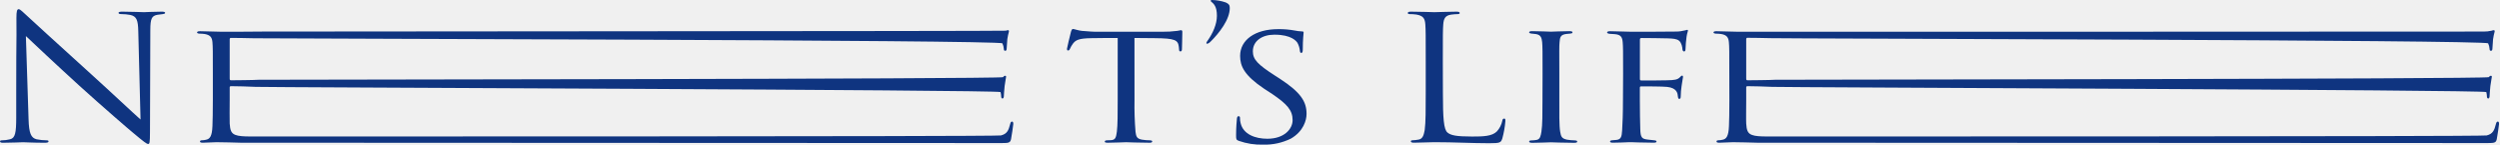
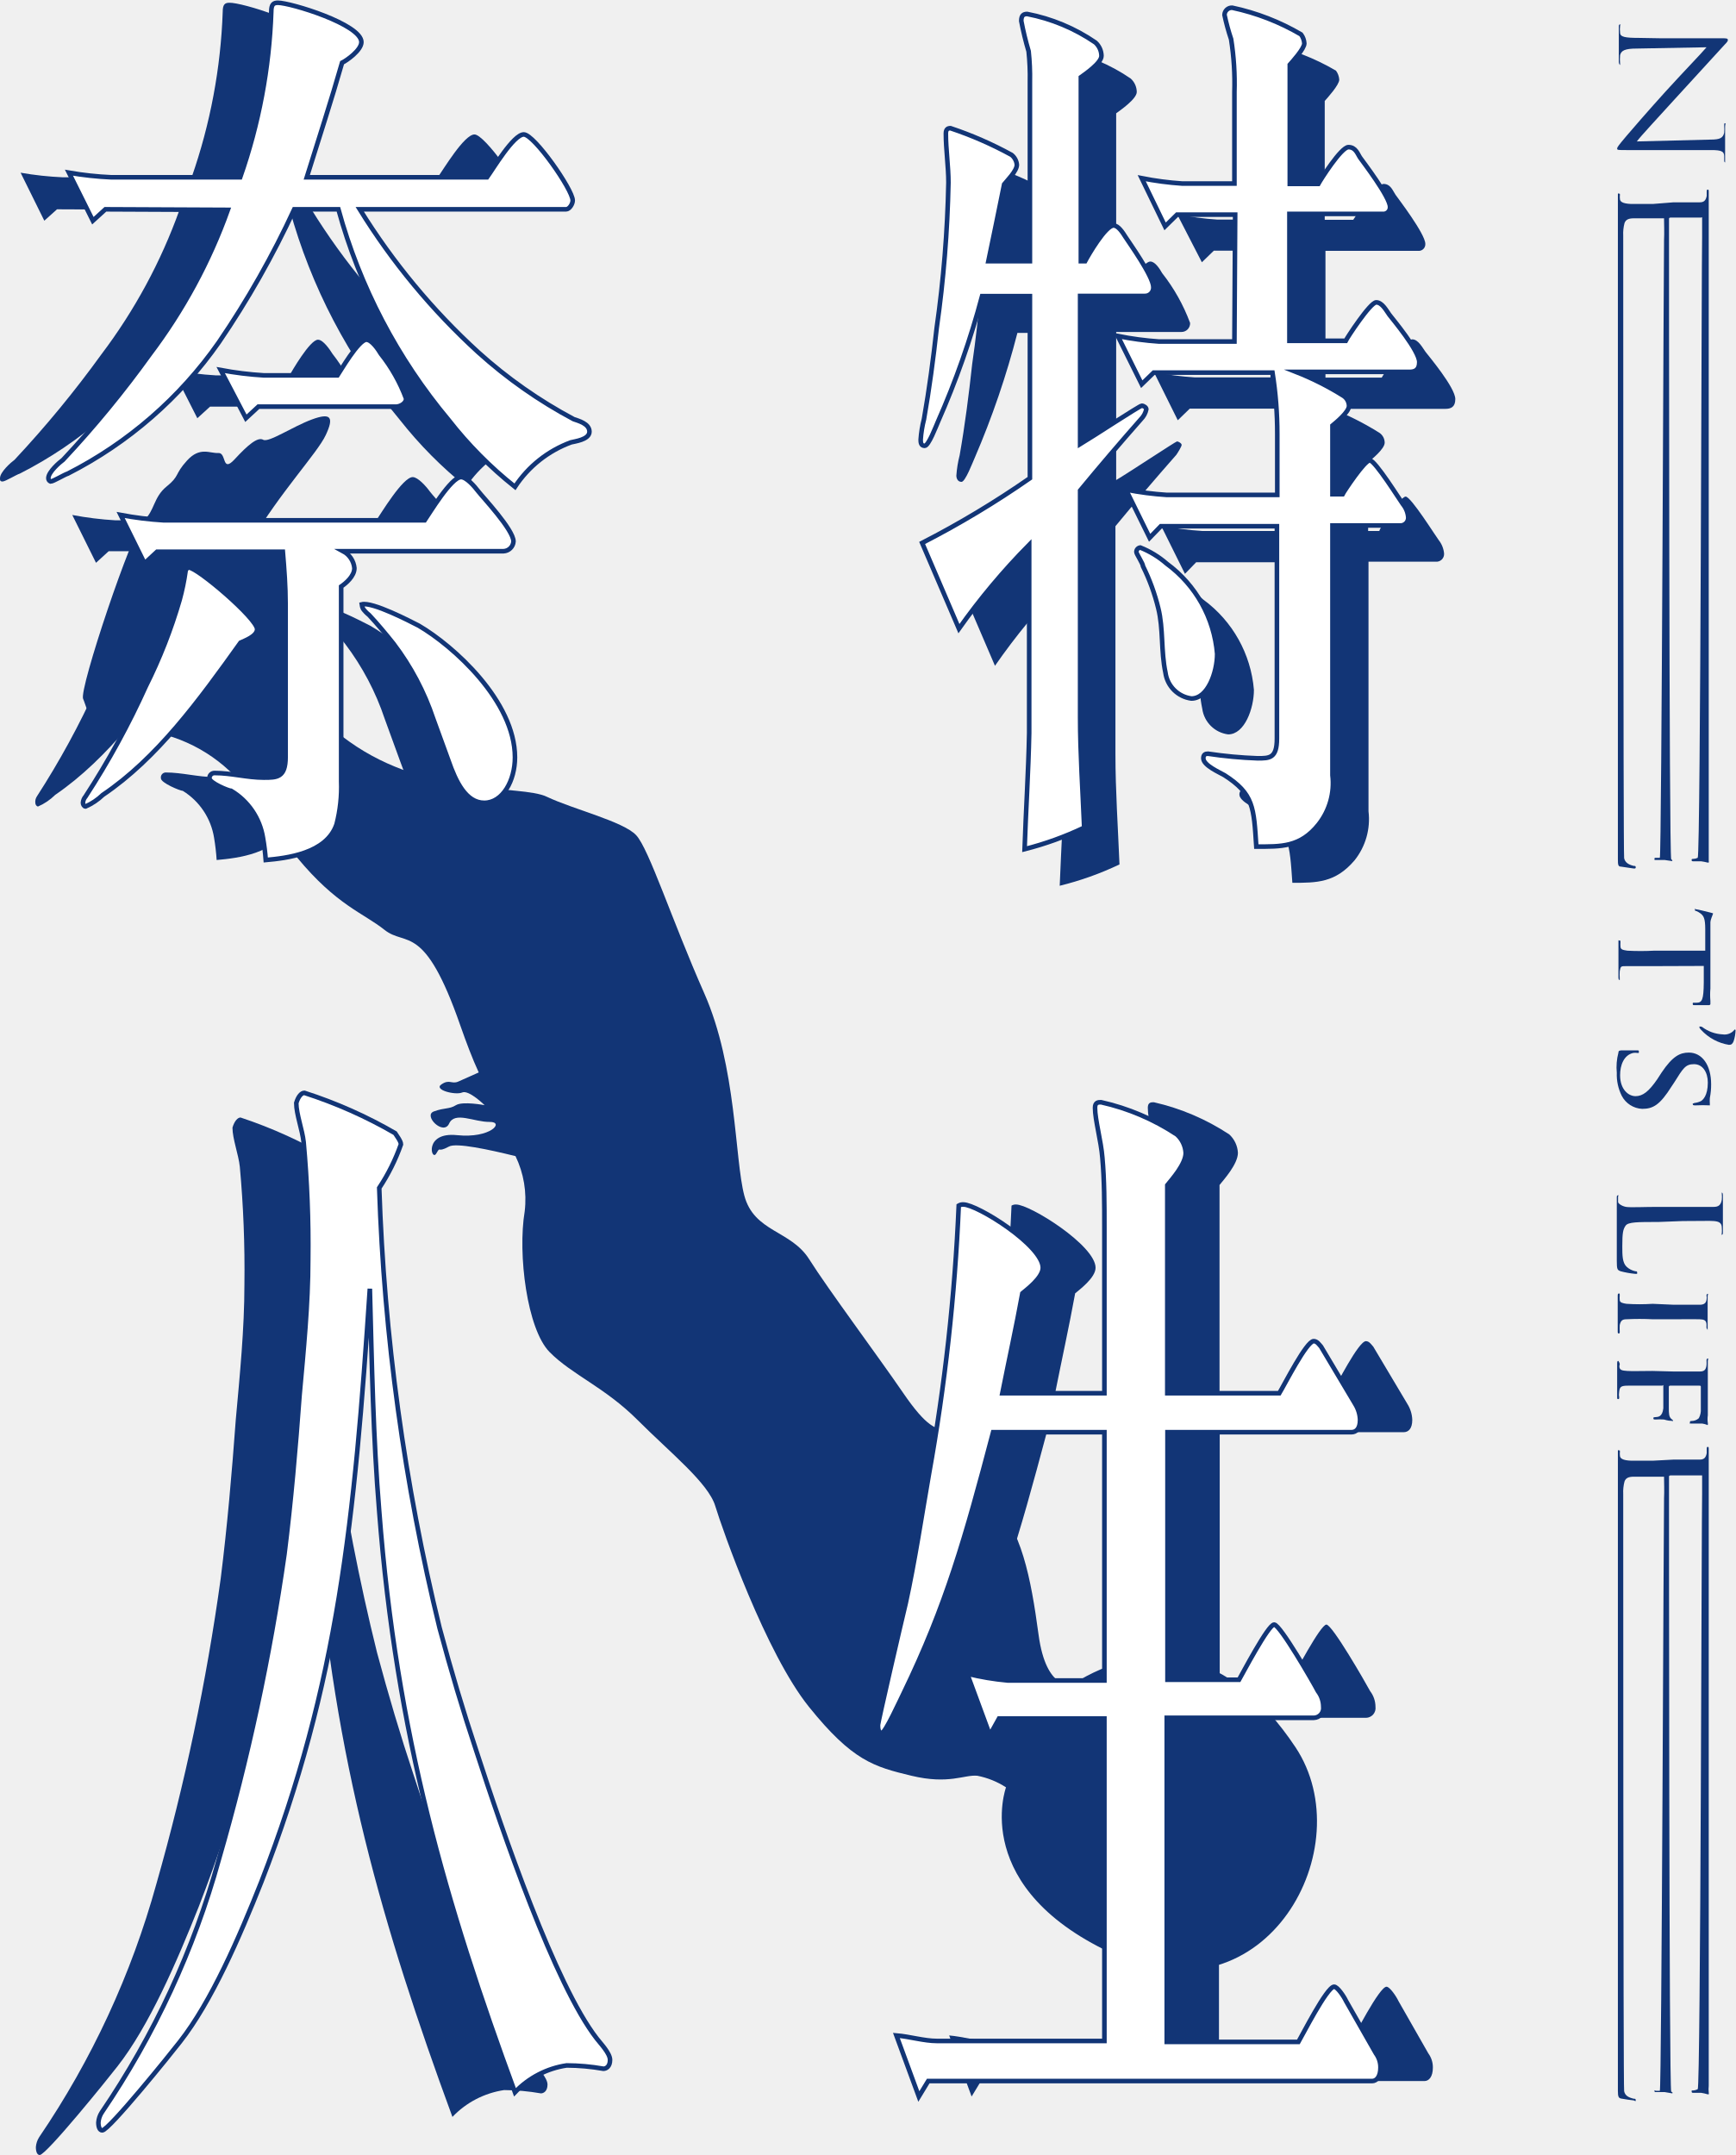
- <svg xmlns="http://www.w3.org/2000/svg" viewBox="0 0 1241.32 71.82">
+ <svg xmlns="http://www.w3.org/2000/svg" viewBox="0 0 94.37 117.17">
  <defs>
-     <style>.cls-1{fill:#0f3480;}</style>
+     <style>.cls-1{fill:#123576;}.cls-2{fill:#fff;stroke:#123576;stroke-miterlimit:10;stroke-width:0.25px;}</style>
  </defs>
  <g id="圖層_2" data-name="圖層 2">
    <g id="圖層_1-2" data-name="圖層 1">
-       <path class="cls-1" d="M8.06,45.47c0-31.09.21-19.89.1-36.6,0-3.36.31-4.31,1.13-4.31s2.55,1.9,3.57,2.76C14.39,8.78,29.6,22.65,45.31,36.86,55.42,46,66.54,56.49,69.81,59.33L68.69,15.59c-.11-5.6-.82-7.49-4-8.18A24.55,24.55,0,0,0,60.32,7c-1.13,0-1.43-.26-1.43-.61,0-.51.81-.6,2-.6,4.59,0,9.49.26,10.61.26s4.49-.26,8.68-.26c1.12,0,1.84.09,1.84.6,0,.35-.41.52-1.13.61s-1.43.17-2.65.34c-2.86.52-3.57,1.81-3.57,7.75L74.5,65.36c0,5.68-.2,6.11-.92,6.11s-2-.94-7.45-5.51C65,65.1,50.31,52.44,39.5,42.63,27.66,31.86,16.12,21,12.86,17.91l1.33,41.25c.2,7.06,1.22,9.3,4,10a26.36,26.36,0,0,0,5.1.52c.51,0,.82.17.82.51,0,.52-.62.69-1.84.69-5.82,0-9.9-.26-10.82-.26s-5.2.26-9.8.26c-1,0-1.63-.08-1.63-.69,0-.34.31-.51.82-.51A17.25,17.25,0,0,0,5,69.15c2.55-.6,3.06-3.1,3.06-10.94Z" />
-       <path class="cls-1" d="M105.73,36.68c0-11.28,0-13.34-.2-15.67s-.92-3.61-3.88-4.13a19.22,19.22,0,0,0-2.45-.17c-.71,0-1.32-.26-1.32-.52,0-.52.51-.69,1.53-.69,2,0,4.79.17,10.51.26.51,0,18.67,0,20.72-.09s368.19-.17,369-.43a3.71,3.71,0,0,1,1.13-.26c.2,0,.41.18.41.61a32.67,32.67,0,0,0-.82,3.87c-.1,1.47-.21,2.84-.31,4.48,0,.78-.2,1.29-.71,1.29s-.72-.34-.72-.95a7,7,0,0,0-.71-2.75C497.3,19.81,131.35,19.2,126.25,19c-1.33-.09-11.43-.18-11.64-.18s-.51.18-.51.69V39c0,.52.1.86.62.86,1.22,0,11.63-.09,13.77-.26,2.35-.08,368.91-.34,369.73-1.29.4-.52.71-.69,1.12-.69.2,0,.41.09.41.52s-.41,2.07-.72,4.56-.3,4.14-.41,5.26c-.1.68-.3.94-.71.94s-.61-.51-.61-1.12a8.45,8.45,0,0,0-.31-2.06c-.41-1.12-366-2.33-369.93-2.59-2.34-.17-10.61-.34-12.24-.34-.62,0-.72.26-.72.6v6.29c0,2.67-.1,10.25,0,11.71.21,3.19.72,4.82,2.86,5.6,1.53.6,4,.77,7.45.77,1.94,0,370.23.09,372.78-.51,3.07-.78,3.78-2.5,4.6-5.69.2-.86.51-1.2.92-1.2.61,0,.61.77.61,1.29s-.82,6-1.12,7.49c-.41,1.72-1.13,1.89-4.49,1.89l-378.2-.17c-3.57-.08-8.27-.26-12-.26-2.35,0-4.29.26-6.74.26-.92,0-1.43-.17-1.43-.6s.41-.6.92-.6a9,9,0,0,0,2-.26c1.84-.35,3.07-1.47,3.27-6.81.1-2.92.2-6.45.2-13Z" />
-       <path class="cls-1" d="M563.54,49.6a158.63,158.63,0,0,0,.51,15.93c.31,2.07.51,3.28,3.06,3.79a23.82,23.82,0,0,0,4,.35c.82,0,1.23.25,1.23.51,0,.43-.31.69-1.33.69-5.2,0-11.22-.26-11.63-.26s-6.43.26-9.09.26c-1.12,0-1.53-.17-1.53-.6,0-.26.31-.6,1.13-.6a18.73,18.73,0,0,0,2.24-.09c1.94-.26,2.25-1.29,2.65-4.22.41-3.1.41-9.3.41-15.76V18.86c-3.37,0-8.78,0-12.86.09-6.53.08-8,.94-9.39,2.75a13,13,0,0,0-1.53,2.67c-.3.6-.51.69-.92.69s-.51-.34-.51-.78,1.43-6.2,2-8.52c.31-1,.62-1.38.92-1.38.72,0,2.66.78,4.49.95,3.58.34,6.43.43,6.54.43h33.47a51.65,51.65,0,0,0,7.35-.43,14.58,14.58,0,0,1,1.94-.35c.41,0,.61.43.61.78,0,2.41-.2,8.09-.2,8.78s-.41,1-.72,1c-.51,0-.71-.35-.71-1a8.33,8.33,0,0,0-.1-1.2c-.41-3.45-1.74-4.31-12.05-4.39-3.88,0-7-.09-10-.09Z" />
-       <path class="cls-1" d="M601.41,20.58c-.82.86-1.43,1.12-1.84,1.12-.82,0,.1-1.29.31-1.55,2.55-3.62,4.59-8.09,4.59-12.31,0-4.65-1.53-5.94-2.86-7.06-.51-.35-.2-.78.41-.78a22.25,22.25,0,0,1,6.84,1.21c1.53.69,2,1.29,2,2.75C610.9,9.73,605.49,16.53,601.41,20.58Z" />
-       <path class="cls-1" d="M615.29,69.92C614,69.41,614,69.06,614,67c0-4,.31-6.89.41-8.1.1-.77.3-1.2.81-1.2s.72.25.72.86a9,9,0,0,0,.31,2.58c1.32,5.6,7.34,7.75,13.26,7.75,8.47,0,12.56-4.91,12.56-9.21,0-4.91-2.66-7.93-10.11-13L627.84,44C618,37.37,616,32.81,616,27.73c0-7.92,7.45-13.26,18.88-13.26a42.18,42.18,0,0,1,8.27.69,20.22,20.22,0,0,0,3.47.43c.71,0,.92.17.92.51s-.41,3.36-.41,8.36c0,1.29-.2,1.81-.72,1.81s-.61-.35-.71-.95a10.15,10.15,0,0,0-1.22-4.05c-.51-.77-2.86-4.05-11.43-4.05-6.13,0-10.72,3.1-10.72,8.27,0,4.05,2.45,6.54,10.92,12L635.6,39C646.21,45.9,649,50.46,649,56.58c0,3.1-1.53,8.61-7.76,12.23a29.29,29.29,0,0,1-13.78,3A33.52,33.52,0,0,1,615.29,69.92Z" />
-       <path class="cls-1" d="M716.73,46.07c0,12.66.41,18.17,2.25,19.72,1.63,1.38,4.29,2,12.25,2,5.41,0,9.9-.08,12.35-2.58A11.24,11.24,0,0,0,746.23,60c.1-.69.31-1.12.92-1.12s.61.35.61,1.29a46.75,46.75,0,0,1-1.53,8.62c-.71,2-1,2.32-6.43,2.32-8.78,0-17.45-.52-27.35-.52-3.17,0-6.23.26-10,.26-1.13,0-1.64-.17-1.64-.69,0-.26.21-.51.82-.51a18.75,18.75,0,0,0,3.06-.35c2-.34,2.55-2.24,3-4.73.51-3.62.51-10.42.51-18.69V30.74c0-13.43,0-15.84-.2-18.6-.21-2.93-1-4.3-4.39-4.91A22.85,22.85,0,0,0,700.1,7c-.41,0-.82-.18-.82-.52,0-.52.51-.69,1.64-.69,4.59,0,11,.26,11.53.26s8-.26,11-.26c1.12,0,1.63.17,1.63.69,0,.34-.4.52-.81.52a28.37,28.37,0,0,0-3.37.25c-3,.43-3.78,1.9-4,4.91-.21,2.76-.21,5.17-.21,18.6Z" />
-       <path class="cls-1" d="M766.23,36.68c0-11.36,0-13.43-.2-15.75s-.82-3.62-3-4c-1-.17-1.73-.17-2.35-.25s-1.12-.26-1.12-.61.41-.6,1.53-.6c3.17,0,9,.26,9.29.26s6.33-.26,9.18-.26c1,0,1.54.17,1.54.6s-.31.52-1.13.61c-.61.08-1.12.08-1.83.17-3,.34-3.27,1.63-3.47,4.13-.21,2.33-.11,4.31-.11,15.67V49.6c0,6.63-.1,12.66.41,15.76.41,2.5.82,3.45,3.47,4a27.79,27.79,0,0,0,3.88.35c.92.08,1.12.25,1.12.6s-.41.6-1.43.6c-5.2,0-11.12-.26-11.63-.26-.31,0-6.33.26-9.19.26-.91,0-1.63-.17-1.63-.6s.41-.6,1.33-.6a14.72,14.72,0,0,0,2.45-.26c1.73-.35,2-2.07,2.34-4.14.51-3.1.51-9.21.51-15.67Z" />
-       <path class="cls-1" d="M806.24,36.68c0-11.28,0-13.34-.2-15.67s-.72-3.79-3.88-4.05c-.92-.08-1.63-.08-2.55-.17s-1.33-.34-1.33-.69.51-.6,1.53-.6c3.68,0,7,.26,10.41.26,1.53,0,20.11,0,22.25-.09a17.93,17.93,0,0,0,4.59-.6,4,4,0,0,1,1-.26c.31,0,.52.26.31.78a16.05,16.05,0,0,0-.61,2.67,58.42,58.42,0,0,0-.51,6c0,.95-.31,1.3-.72,1.3s-.71-.43-.81-1c0-.94-.41-3.27-1.64-4.3s-3.16-1.12-5.71-1.21c-4.39-.08-8.37-.17-12.86-.17-.71,0-.92.17-.92.86V39.18c0,.43.1.78.72.78,4.18,0,9.08,0,12.45-.09,4.18-.09,5.51-.26,6.83-1.64.41-.43.62-.68,1-.68s.4.34.4.77-.4,1.9-.71,4.48a37.38,37.38,0,0,0-.41,5c0,.86-.2,1.3-.71,1.3s-.62-.52-.72-1.3c-.1-1.2-.3-4.13-5.31-4.65-2-.26-11.22-.26-12.85-.26-.62,0-.72.18-.72.78v6c0,5.77.1,10.93.21,14.38.1,4.3.81,4.91,3.67,5.25,1.33.17,2.24.26,3.16.35s1.23.25,1.23.6-.31.6-1.33.6c-5.31,0-10.92-.26-11.33-.26h-.71c-1.94.09-6.13.26-8.27.26-.92,0-1.43-.17-1.43-.6,0-.26.21-.52,1-.6,1-.09,1.53-.09,2.15-.18,2.34-.25,2.65-1.63,2.85-4.73s.41-8.27.41-15.16Z" />
-       <path class="cls-1" d="M859,36.68c0-11.28,0-13.34-.21-15.67s-.91-3.61-3.87-4.13a19.49,19.49,0,0,0-2.45-.17c-.72,0-1.33-.26-1.33-.52,0-.52.51-.69,1.53-.69,2,0,4.8.17,10.51.26.51,0,368.43,0,370.47-.09a16.36,16.36,0,0,0,4-.43,3.71,3.71,0,0,1,1.13-.26c.2,0,.4.18.4.61a33.57,33.57,0,0,0-.81,3.87c-.1,1.47-.21,2.84-.31,4.48,0,.78-.2,1.29-.71,1.29s-.72-.34-.72-.95a7.22,7.22,0,0,0-.71-2.75c-.61-1.72-351.29-2.33-356.39-2.58-1.33-.09-11.43-.18-11.63-.18s-.51.18-.51.69V39c0,.52.1.86.61.86,1.22,0,11.63-.09,13.78-.26,2.34-.08,353.63-.34,354.44-1.29.41-.52.72-.69,1.13-.69.2,0,.41.09.41.52s-.41,2.07-.72,4.56-.31,4.14-.41,5.26c-.1.68-.3.94-.71.94s-.61-.51-.61-1.12a8.45,8.45,0,0,0-.31-2.06c-.41-1.12-350.77-2.33-354.65-2.59-2.35-.17-10.62-.34-12.25-.34-.61,0-.71.26-.71.6v6.29c0,2.67-.11,10.25,0,11.71.2,3.19.71,4.82,2.85,5.6,1.54.6,4,.77,7.45.77,1.94,0,355,.09,357.51-.51,3.07-.78,3.78-2.5,4.6-5.69.2-.86.51-1.2.91-1.2.62,0,.62.77.62,1.29s-.82,6-1.13,7.49c-.4,1.72-1.12,1.89-4.49,1.89l-362.91-.17c-3.58-.08-8.27-.26-12-.26-2.34,0-4.28.26-6.73.26-.92,0-1.43-.17-1.43-.6s.41-.6.92-.6a9.12,9.12,0,0,0,2-.26c1.84-.35,3.06-1.47,3.26-6.81.11-2.92.21-6.45.21-13Z" />
+       <path class="cls-1" d="M90.24,2.08c2.82,0,1.81,0,3.32,0,.31,0,.39,0,.39.1s-.17.23-.25.33L91,5.46c-.83.92-1.78,1.93-2,2.23l4-.1c.51,0,.68-.08.75-.37a2.31,2.31,0,0,0,0-.39c0-.11,0-.13.05-.13s0,.07,0,.18c0,.42,0,.86,0,1s0,.4,0,.78c0,.11,0,.17,0,.17s-.05,0-.05-.1,0-.13,0-.24c0-.26-.16-.33-.7-.33l-4.57,0c-.51,0-.55,0-.55-.08s.08-.18.5-.68c.08-.1,1.23-1.43,2.12-2.41s2-2.13,2.24-2.42L89,2.64c-.65,0-.85.11-.91.36a2.33,2.33,0,0,0,0,.46s0,.08,0,.08-.07-.06-.07-.17c0-.53,0-.9,0-1s0-.48,0-.89c0-.1,0-.15.07-.15s0,0,0,.07a1.52,1.52,0,0,0,0,.38c0,.23.28.28,1,.28Z" />
+       <path class="cls-1" d="M91,11c1,0,1.21,0,1.42,0s.33-.08.38-.35c0-.06,0-.15,0-.22s0-.12.05-.12.06,0,.06.14,0,.43,0,.95c0,.05,0,1.7,0,1.88s0,33.44,0,33.52a.22.22,0,0,1,0,.1s0,0-.06,0a3.2,3.2,0,0,0-.35-.07l-.41,0c-.07,0-.11,0-.11-.06s0-.07.08-.07a.6.6,0,0,0,.25-.06c.16-.06.21-33.29.24-33.76,0-.12,0-1,0-1.05s0,0-.06,0H90.83s-.08,0-.08.06,0,1.05,0,1.25,0,33.5.12,33.58a.1.1,0,0,1,.06.1s0,0,0,0l-.41-.06c-.22,0-.38,0-.48,0s-.08,0-.08-.06,0-.06.1-.06l.19,0c.1,0,.21-33.24.23-33.59s0-1,0-1.11,0-.07,0-.07h-.57c-.25,0-.93,0-1.07,0-.29,0-.44.07-.51.26a2.22,2.22,0,0,0-.07.68c0,.17,0,33.62.05,33.85s.23.35.52.42c.08,0,.11,0,.11.08s-.07.06-.12.06l-.68-.1c-.16,0-.17-.11-.17-.41,0-.61,0-34,0-34.35s0-.75,0-1.09,0-.39,0-.61,0-.13.06-.13.05,0,.05.08a.68.68,0,0,0,0,.19c0,.16.13.27.61.29l1.18,0Z" />
+       <path class="cls-1" d="M89.86,52.53c-.6,0-1.15,0-1.44,0s-.3,0-.35.28a2.6,2.6,0,0,0,0,.36c0,.08,0,.12,0,.12s-.07,0-.07-.13c0-.47,0-1,0-1.05s0-.59,0-.83,0-.14.06-.14.05,0,.05.11a1.34,1.34,0,0,0,0,.2c0,.18.12.2.38.24a13.77,13.77,0,0,0,1.43,0h2.8c0-.31,0-.8,0-1.17,0-.59-.09-.72-.25-.85a1.18,1.18,0,0,0-.24-.14c-.06,0-.07,0-.07-.09s0,0,.07,0,.57.13.78.18.12.06.12.09S93,50,93,50.16c0,.32,0,.58,0,.59v3a3.91,3.91,0,0,0,0,.67c0,.12,0,.14,0,.17a.07.07,0,0,1-.07.06l-.8,0c-.07,0-.09,0-.09-.07s0-.06.09-.06h.11c.31,0,.39-.16.4-1.09,0-.36,0-.64,0-.91Z" />
+       <path class="cls-1" d="M92.5,56c-.08-.08-.1-.13-.1-.17s.12,0,.14,0a2,2,0,0,0,1.12.41A.69.69,0,0,0,94.3,56c0-.05.07,0,.07,0a2.15,2.15,0,0,1-.11.62c-.06.14-.12.19-.25.19A2.62,2.62,0,0,1,92.5,56Z" />
+       <path class="cls-1" d="M88,57.23c0-.12.08-.12.26-.12.36,0,.63,0,.74,0s.11,0,.11.08,0,.06-.08.06a.72.72,0,0,0-.23,0c-.51.12-.71.67-.71,1.21,0,.77.45,1.14.84,1.14s.72-.25,1.18-.92l.24-.37c.6-.89,1-1.08,1.48-1.08.72,0,1.21.68,1.21,1.72a3.75,3.75,0,0,1-.07.75,1.93,1.93,0,0,0,0,.31c0,.07,0,.09,0,.09a7.26,7.26,0,0,0-.76,0c-.12,0-.17,0-.17-.07s0,0,.09-.06a1,1,0,0,0,.37-.11c.07-.05.36-.26.36-1,0-.56-.28-1-.75-1s-.59.22-1.08,1l-.14.21c-.63,1-1,1.22-1.6,1.22a1.32,1.32,0,0,1-1.11-.71,2.58,2.58,0,0,1-.27-1.25A3.09,3.09,0,0,1,88,57.23Z" />
+       <path class="cls-1" d="M90.18,66.44c-1.14,0-1.65,0-1.79.2s-.18.39-.18,1.12c0,.49,0,.9.24,1.12a1,1,0,0,0,.47.24c.06,0,.1,0,.1.08s0,.06-.12.06a4.83,4.83,0,0,1-.78-.14c-.18-.07-.21-.09-.21-.58,0-.8,0-1.59,0-2.49,0-.29,0-.56,0-.91,0-.1,0-.15.07-.15s0,0,0,.08,0,.19,0,.28.21.23.43.27,1,0,1.7,0h1.38c1.22,0,1.44,0,1.69,0s.39-.09.44-.39a1.73,1.73,0,0,0,0-.32s0-.07,0-.07.06,0,.06.14c0,.42,0,1,0,1s0,.72,0,1c0,.1,0,.15-.06.15s0,0,0-.07a2,2,0,0,0,0-.31c0-.27-.17-.34-.44-.36s-.47,0-1.69,0Z" />
+       <path class="cls-1" d="M91,70.94c1,0,1.22,0,1.43,0s.33-.08.36-.27,0-.16,0-.21,0-.11.06-.11,0,0,0,.14c0,.29,0,.82,0,.85s0,.57,0,.83c0,.09,0,.14,0,.14s0,0-.06-.1a.91.91,0,0,1,0-.17c0-.27-.15-.3-.38-.31s-.39,0-1.42,0H89.86a14.2,14.2,0,0,0-1.43,0c-.22,0-.31.08-.36.32a3,3,0,0,0,0,.35c0,.08,0,.1-.05.1s-.06,0-.06-.13c0-.47,0-1,0-1.05s0-.58,0-.84c0-.08,0-.15.06-.15s.05,0,.05.12a1.11,1.11,0,0,0,0,.23c0,.15.18.18.37.21a10.86,10.86,0,0,0,1.42,0Z" />
+       <path class="cls-1" d="M91,74.57c1,0,1.21,0,1.42,0s.34-.06.37-.35a1.77,1.77,0,0,0,0-.23c0-.08,0-.12.07-.12s0,0,0,.14c0,.33,0,.64,0,.94,0,.14,0,1.83,0,2a1.4,1.4,0,0,0,0,.42.2.2,0,0,1,0,.09s0,.05-.07,0a1.2,1.2,0,0,0-.24-.06c-.2,0-.34,0-.55,0s-.11,0-.11-.07,0-.06.09-.07a.58.58,0,0,0,.39-.15.94.94,0,0,0,.11-.52c0-.4,0-.76,0-1.17,0-.06,0-.08-.08-.08H90.81s-.07,0-.07.06c0,.38,0,.83,0,1.14s0,.5.15.62.06,0,.06.09,0,0-.07,0-.17,0-.41-.07a3.15,3.15,0,0,0-.45,0c-.08,0-.12,0-.12-.06s0-.06.12-.07.37,0,.42-.48c0-.18,0-1,0-1.17s0-.06-.07-.06h-.54l-1.31,0c-.39,0-.45.07-.48.33s0,.21,0,.29,0,.11-.05.11-.06,0-.06-.12c0-.48,0-1,0-1v-.06c0-.18,0-.56,0-.75S88,74,88,74s0,0,.05.09,0,.14,0,.19c0,.22.15.24.43.26s.75,0,1.37,0Z" />
+       <path class="cls-1" d="M91,79.36c1,0,1.21,0,1.42,0s.33-.08.38-.35c0,0,0-.15,0-.22s0-.12.05-.12.06,0,.06.14,0,.43,0,.95c0,.05,0,33.46,0,33.65a1.48,1.48,0,0,0,0,.36.22.22,0,0,1,0,.1s0,0-.06,0a2.36,2.36,0,0,0-.35-.08l-.41,0c-.07,0-.11,0-.11-.07s0-.06.08-.06a.58.58,0,0,0,.25-.07c.16,0,.21-31.9.24-32.37,0-.12,0-1,0-1s0,0-.06,0H90.83s-.08,0-.08.06,0,1,0,1.25,0,32.11.12,32.19.06.06.06.1,0,0,0,0l-.41-.07-.48,0c-.06,0-.08,0-.08-.07s0,0,.1,0l.19,0c.1,0,.21-31.86.23-32.21s0-1,0-1.11,0-.07,0-.07h-.57c-.25,0-.93,0-1.07,0-.29,0-.44.07-.51.26a2.22,2.22,0,0,0-.07.68c0,.17,0,32.23.05,32.47s.23.34.52.41c.08,0,.11,0,.11.09s-.07,0-.12,0-.55-.07-.68-.1-.17-.1-.17-.41c0-.61,0-32.63,0-33s0-.75,0-1.09,0-.39,0-.61,0-.13.06-.13.05,0,.05.08a.68.68,0,0,0,0,.19c0,.16.13.27.61.29.27,0,.59,0,1.18,0Z" />
+       <path class="cls-1" d="M7.07,39.65a8.43,8.43,0,0,1,5.68,2.53c1.5,1.51,1.27,1.86,3.41,4.45s3.58,3,4.75,3.93,2.16-.44,4.12,5.2c.33.94.65,1.79,1,2.55l-1.12.5c-.36.15-.47-.15-.91.15s.77.6,1.13.44,1.22.69,1.22.69-1.19-.23-1.56,0-.6.12-1.2.34.52,1.34.83.66,1.36-.08,2.2-.09.05.91-1.77.72-1.4,1.45-1.13,1,0,0,.69-.38c.39-.22,2.16.16,3.62.52a5.42,5.42,0,0,1,.5,3c-.39,2.33.13,6.41,1.35,7.65s3,1.91,4.79,3.7,3.84,3.42,4.22,4.67,2.74,8,5.1,10.93,3.53,3.25,5.57,3.74,2.87-.07,3.58,0a4.41,4.41,0,0,1,1.56.63s-2.05,5.55,6.06,9.16S74.05,100.43,70.44,95s-8.06-6-12.13-3.42c0,0-1.42.41-1.84-2.7s-.93-5.77-2.54-7.31S52.17,78,51.52,77.83s-1.11-.19-2.43-2.12S45,70.06,44,68.47,41,67,40.47,65s-.41-7-2.18-11-3-7.84-3.7-8.59S31.16,44,29.73,43.32s-6.45.06-10.74-3-6.91-8.2-5.34-10.87,3.6-4.81,4.06-5.79.29-1.24-.76-.85-2.34,1.27-2.64,1.1-.84.29-1.55,1.06-.43-.37-.89-.34-1-.36-1.7.41-.38.82-1.11,1.41S8.41,27.8,7.81,28.3,4.28,37.49,4.52,38,4.69,39.48,7.07,39.65Z" />
+       <path class="cls-1" d="M3.1,11.38,2.41,12,1.12,9.39a17.77,17.77,0,0,0,2.3.25h7a30.46,30.46,0,0,0,1.69-9c0-.39.11-.49.36-.49C13.11.12,17,1.29,17,2.26c0,.44-.79,1-1,1.12C15.34,5.51,14.69,7.55,14,9.64h9.8c.32-.44,1.44-2.33,2-2.33s2.67,3,2.67,3.59c0,.19-.18.48-.36.48H16.93a35.93,35.93,0,0,0,6.48,7.77,26.11,26.11,0,0,0,5.18,3.64c.26.09.87.24.87.68s-.83.53-1.05.58a6.27,6.27,0,0,0-3.06,2.42,22.5,22.5,0,0,1-3.6-3.63,30.47,30.47,0,0,1-6-11.46H13.4a51,51,0,0,1-4.11,7.23,22.36,22.36,0,0,1-8.21,7.14c-.18.05-.79.43-.94.43S0,26.09,0,26c0-.34.61-.87.79-1a58.44,58.44,0,0,0,4.72-5.73,29.52,29.52,0,0,0,4.25-7.86ZM3,43.22a3.06,3.06,0,0,1-.93.63c-.08,0-.15-.1-.15-.2A.53.53,0,0,1,2,43.31a45.57,45.57,0,0,0,3.27-6,27.83,27.83,0,0,0,1.84-4.7,12.56,12.56,0,0,0,.32-1.55c0-.1.11-.2.18-.2.47,0,3.71,2.77,3.71,3.35,0,.39-.68.63-.9.73C8.17,38.12,5.91,41.23,3,43.22ZM22.44,25.94c.28,0,.72.49.93.78s1.91,2.08,1.91,2.72a.56.56,0,0,1-.54.53H16a1.17,1.17,0,0,1,.61.92c0,.44-.47.83-.72,1V42.49a8.59,8.59,0,0,1-.25,2.33c-.54,1.6-2.74,1.84-3.86,1.94a12.1,12.1,0,0,0-.14-1.21A3.68,3.68,0,0,0,9.94,43c-.14,0-1.19-.43-1.19-.68A.27.27,0,0,1,9,42c.9,0,1.76.25,2.66.25.72,0,1.19,0,1.19-1.12v-8.3c0-1-.07-1.89-.14-2.86H5.91l-.69.63L3.93,28a18.46,18.46,0,0,0,2.34.29H20.46C20.71,27.93,21.9,25.94,22.44,25.94Zm-5.15-7.47c.28,0,.64.53.79.77a9.15,9.15,0,0,1,1.37,2.43c0,.29-.36.44-.54.44H11.42l-.69.63L9.4,20.12a18.69,18.69,0,0,0,2.34.29h4C15.85,20.22,16.85,18.47,17.29,18.47ZM23.7,43.65c-1.05,0-1.55-1.16-1.95-2.28l-.83-2.28A14.21,14.21,0,0,0,18.76,35c-.43-.54-.86-1.07-1.33-1.56a1.51,1.51,0,0,1-.32-.34.57.57,0,0,1-.08-.24c.58-.15,2.63.92,3.1,1.16,1.87,1.07,5.19,4.08,5.19,7.14C25.32,42.44,24.71,43.65,23.7,43.65Z" />
+       <path class="cls-2" d="M5.73,11.38,5.05,12,3.75,9.39a18.12,18.12,0,0,0,2.31.25h7a30.46,30.46,0,0,0,1.69-9c0-.39.11-.49.36-.49.68,0,4.54,1.17,4.54,2.14,0,.44-.8,1-1.05,1.12C18,5.51,17.33,7.55,16.68,9.64h9.8c.32-.44,1.44-2.33,2-2.33s2.66,3,2.66,3.59c0,.19-.18.48-.36.48H19.56A36.51,36.51,0,0,0,26,19.15a25.89,25.89,0,0,0,5.19,3.64c.25.09.86.24.86.68s-.82.53-1,.58A6.22,6.22,0,0,0,28,26.47a21.71,21.71,0,0,1-3.6-3.63,30.33,30.33,0,0,1-6-11.46H16a50,50,0,0,1-4.1,7.23,22.44,22.44,0,0,1-8.21,7.14c-.18.05-.8.43-.94.43A.19.19,0,0,1,2.63,26c0-.34.62-.87.8-1a57,57,0,0,0,4.71-5.73,29.52,29.52,0,0,0,4.25-7.86ZM5.59,43.22a3.23,3.23,0,0,1-.94.63c-.07,0-.14-.1-.14-.2a.58.58,0,0,1,.14-.34,44.47,44.47,0,0,0,3.28-6,27.83,27.83,0,0,0,1.84-4.7,12.56,12.56,0,0,0,.32-1.55c0-.1.11-.2.18-.2.47,0,3.71,2.77,3.71,3.35,0,.39-.69.63-.9.73C10.81,38.12,8.54,41.23,5.59,43.22ZM25.07,25.94c.29,0,.72.49.94.78s1.91,2.08,1.91,2.72a.57.57,0,0,1-.54.53H18.66a1.17,1.17,0,0,1,.61.92c0,.44-.47.83-.72,1V42.49a8.21,8.21,0,0,1-.25,2.33c-.54,1.6-2.74,1.84-3.85,1.94a12.12,12.12,0,0,0-.15-1.21A3.65,3.65,0,0,0,12.57,43c-.14,0-1.18-.43-1.18-.68a.27.27,0,0,1,.28-.29c.9,0,1.77.25,2.67.25.72,0,1.19,0,1.19-1.12v-8.3c0-1-.07-1.89-.15-2.86H8.54l-.68.63L6.56,28a18.69,18.69,0,0,0,2.34.29H23.09C23.34,27.93,24.53,25.94,25.07,25.94Zm-5.15-7.47c.29,0,.65.53.79.77a8.89,8.89,0,0,1,1.37,2.43c0,.29-.36.44-.54.44H14.05l-.68.63L12,20.12a18.85,18.85,0,0,0,2.35.29h4C18.48,20.22,19.49,18.47,19.92,18.47Zm6.41,25.18c-1,0-1.55-1.16-1.94-2.28l-.83-2.28A14.21,14.21,0,0,0,21.4,35c-.43-.54-.87-1.07-1.33-1.56a1.79,1.79,0,0,1-.33-.34.73.73,0,0,1-.07-.24c.58-.15,2.63.92,3.1,1.16C24.64,35.11,28,38.12,28,41.18,28,42.44,27.34,43.65,26.33,43.65Z" />
+       <path class="cls-1" d="M57.92,16.16V6.4a11.47,11.47,0,0,0-.08-1.65c-.07-.58-.39-1.16-.39-1.65,0-.29.11-.38.32-.38a9.86,9.86,0,0,1,3.71,1.55,1,1,0,0,1,.33.73c0,.38-.9,1-1.12,1.16v10H61c.18-.34,1.11-1.94,1.55-1.94.25,0,.5.38.64.63a10,10,0,0,1,1.52,2.71.47.47,0,0,1-.47.49H60.69V26.1C61.34,25.72,63.93,24,64,24s.25.1.25.19-.22.44-.29.54c-1.11,1.26-2.23,2.57-3.31,3.88V41c0,2,.14,4,.22,6a16.85,16.85,0,0,1-3.25,1.16c.08-2.08.22-4.22.26-6.3,0-3.4,0-6.85,0-10.24A35.73,35.73,0,0,0,54.1,36.2l-2-4.66A51.89,51.89,0,0,0,57.92,28v-9.9h-2.6A46.36,46.36,0,0,1,53,24.89c-.11.24-.51,1.31-.72,1.31S52,26,52,25.86a6.11,6.11,0,0,1,.18-1.11c.29-1.65.5-3.3.68-4.95a63.27,63.27,0,0,0,.65-7.91c0-.88-.14-1.8-.14-2.67,0-.24.11-.29.25-.29A20.2,20.2,0,0,1,57,10.38a.77.77,0,0,1,.29.54c0,.34-.54.87-.69,1.06-.28,1.41-.57,2.77-.86,4.18Zm11.16-2.53H66l-.65.63L64,11.64a15.54,15.54,0,0,0,2.2.3h2.84V7a15.32,15.32,0,0,0-.18-2.87,12,12,0,0,1-.36-1.36.4.4,0,0,1,.4-.38,12.59,12.59,0,0,1,3.74,1.45.92.92,0,0,1,.18.49c0,.29-.65,1-.79,1.16v6.46h1.55c.14-.2,1.26-1.95,1.65-1.95s.51.39.65.59,1.62,2.13,1.62,2.67a.36.36,0,0,1-.39.38H72.07v6.89h3.06c.07-.14,1.33-2.08,1.66-2.08s.57.48.72.68,1.62,1.94,1.62,2.57c0,.44-.25.53-.54.53H72.43A15.64,15.64,0,0,1,75,23.53a.65.65,0,0,1,.29.54c0,.34-.72.92-.9,1.06v3.74H75C75,28.73,76.14,27,76.43,27s1.65,2.18,1.8,2.37a1.36,1.36,0,0,1,.29.73.42.42,0,0,1-.47.44H74.41V44.11a3.58,3.58,0,0,1-.76,2.67C72.61,48,71.6,48,70.27,48c-.15-2.13-.15-2.86-1.73-3.88-.25-.15-1.15-.54-1.15-.92,0-.2.11-.25.25-.25a23.75,23.75,0,0,0,2.7.25c.65,0,1,0,1-1.07V30.57h-6.3l-.61.63-1.3-2.62a17.17,17.17,0,0,0,2.24.29h6v-3.3a21.08,21.08,0,0,0-.25-3.35H64.69l-.65.63-1.3-2.62a17,17,0,0,0,2.23.29h4.11ZM64,31.73a5,5,0,0,1,1.44.88,6.77,6.77,0,0,1,2.74,4.9c0,1-.5,2.42-1.4,2.42a1.63,1.63,0,0,1-1.41-1.4c-.25-1.17-.11-2.38-.4-3.5a10.41,10.41,0,0,0-.82-2.28c0-.14-.36-.68-.36-.77A.23.23,0,0,1,64,31.73Z" />
+       <path class="cls-2" d="M56,14.2V4.44a13.09,13.09,0,0,0-.07-1.65,17,17,0,0,1-.4-1.65c0-.29.11-.38.32-.38a9.86,9.86,0,0,1,3.71,1.55,1,1,0,0,1,.33.73c0,.39-.9,1-1.12,1.16v10H59c.18-.34,1.11-1.94,1.55-1.94.25,0,.5.39.65.63s1.51,2.13,1.51,2.72a.45.45,0,0,1-.47.48H58.73v8.06c.65-.39,3.24-2.09,3.35-2.09s.25.1.25.19a1.08,1.08,0,0,1-.29.54c-1.11,1.26-2.23,2.57-3.31,3.88V39c0,2,.14,4,.22,6a17.5,17.5,0,0,1-3.24,1.17c.07-2.09.21-4.23.25-6.31,0-3.4,0-6.85,0-10.24a36.44,36.44,0,0,0-3.82,4.56l-2-4.66A51,51,0,0,0,56,26v-9.9h-2.6A46.36,46.36,0,0,1,51,22.93c-.11.25-.51,1.31-.72,1.31s-.22-.19-.22-.34a6.11,6.11,0,0,1,.18-1.11c.29-1.65.51-3.3.69-4.95a65.05,65.05,0,0,0,.64-7.91c0-.88-.14-1.8-.14-2.67,0-.24.11-.29.25-.29A20.2,20.2,0,0,1,55,8.42a.77.77,0,0,1,.29.54c0,.34-.54.87-.69,1.06-.28,1.41-.57,2.77-.86,4.18Zm11.16-2.53H64l-.65.64L62.08,9.69a17.39,17.39,0,0,0,2.2.29h2.84V5a15.38,15.38,0,0,0-.18-2.87A11.88,11.88,0,0,1,66.58.81.4.4,0,0,1,67,.42a12.59,12.59,0,0,1,3.74,1.45.92.92,0,0,1,.18.49c0,.29-.65,1-.79,1.16V10h1.55C71.8,9.78,72.92,8,73.32,8s.5.38.64.58,1.62,2.13,1.62,2.67a.36.36,0,0,1-.39.38H70.11v6.9h3.06c.07-.15,1.33-2.09,1.66-2.09s.57.48.72.68,1.62,1.94,1.62,2.57c0,.44-.25.53-.54.53H70.47a15.64,15.64,0,0,1,2.59,1.31.67.67,0,0,1,.29.54c0,.34-.72.92-.9,1.07v3.73H73c.07-.14,1.19-1.84,1.48-1.84s1.65,2.18,1.8,2.38a1.29,1.29,0,0,1,.29.72.42.42,0,0,1-.47.44H72.45V42.15a3.62,3.62,0,0,1-.75,2.67c-1,1.26-2.06,1.21-3.39,1.21-.14-2.13-.14-2.86-1.73-3.88-.25-.15-1.15-.53-1.15-.92,0-.2.11-.25.25-.25a24,24,0,0,0,2.7.25c.65,0,1.05,0,1.05-1.07V28.61H63.12l-.61.63-1.29-2.62a17,17,0,0,0,2.23.29h6v-3.3a21.09,21.09,0,0,0-.26-3.35H62.73l-.65.63-1.3-2.62a17.2,17.2,0,0,0,2.24.3h4.1ZM62,29.77a5,5,0,0,1,1.44.88,6.77,6.77,0,0,1,2.74,4.9c0,1-.5,2.43-1.4,2.43a1.64,1.64,0,0,1-1.41-1.41c-.25-1.17-.11-2.38-.39-3.5a11,11,0,0,0-.83-2.28c0-.14-.36-.68-.36-.77A.24.24,0,0,1,62,29.77Z" />
+       <path class="cls-1" d="M20.5,89.85c.62,2.31,1.27,4.5,2,6.69,1.44,4.44,4.28,12.72,6.55,15.64.18.24.72.79.72,1.16s-.22.48-.36.48a11.83,11.83,0,0,0-2-.18,4.87,4.87,0,0,0-2.81,1.46c-3.78-10.28-6.45-19.47-7.38-31.58-.33-4-.4-8-.51-12.11-.83,12.53-1.69,21.42-5.9,32.25-1.19,3-2.71,6.51-4.43,8.7-.47.61-3.86,4.81-4.22,4.81-.14,0-.21-.18-.21-.43a1.15,1.15,0,0,1,.18-.54,46.48,46.48,0,0,0,6.37-13.76A121.26,121.26,0,0,0,12,85.83c.36-2.86.61-5.78.82-8.64.22-2.43.47-4.93.47-7.36a61.39,61.39,0,0,0-.25-6.39c-.07-.67-.4-1.52-.4-2.13.11-.37.29-.55.44-.55A25.21,25.21,0,0,1,18,63c.07.12.32.43.32.61a10.7,10.7,0,0,1-1.18,2.37A116.91,116.91,0,0,0,20.5,89.85Z" />
+       <path class="cls-2" d="M23.9,88.51c.62,2.31,1.27,4.5,2,6.69,1.44,4.44,4.28,12.72,6.55,15.64.18.24.72.79.72,1.16s-.22.48-.36.48a11.83,11.83,0,0,0-2-.18,4.87,4.87,0,0,0-2.81,1.46c-3.78-10.28-6.45-19.47-7.38-31.58-.33-4-.4-8-.51-12.11-.83,12.53-1.69,21.42-5.9,32.25-1.19,3-2.71,6.51-4.43,8.7-.47.61-3.86,4.81-4.22,4.81-.14,0-.21-.18-.21-.43a1.15,1.15,0,0,1,.18-.54,46.48,46.48,0,0,0,6.37-13.76,121.26,121.26,0,0,0,3.57-16.61c.36-2.86.61-5.78.82-8.64.22-2.43.47-4.93.47-7.36a61.39,61.39,0,0,0-.25-6.39c-.07-.67-.4-1.52-.4-2.13.11-.37.29-.55.44-.55a25.21,25.21,0,0,1,4.93,2.19c.07.12.32.43.32.61a10.7,10.7,0,0,1-1.18,2.37A116.91,116.91,0,0,0,23.9,88.51Z" />
+       <path class="cls-1" d="M57.37,75.75h5.55v-9c0-1.27,0-2.6-.11-3.8-.07-.91-.4-2.06-.4-2.72,0-.3.18-.3.33-.3a12.46,12.46,0,0,1,4.1,1.75,1.46,1.46,0,0,1,.47,1c0,.61-.76,1.45-1,1.75V75.75h6.09c.29-.48,1.47-2.83,1.87-2.83.18,0,.29.18.4.3l1.87,3.14a1.72,1.72,0,0,1,.25.84c0,.48-.21.67-.47.67h-10V91.33h3.89c.18-.31,1.59-3,1.91-3s2.12,3.14,2.38,3.62a1.41,1.41,0,0,1,.29.85.53.53,0,0,1-.51.6h-8v17.62h7.17c.18-.3,1.55-3,1.94-3,.18,0,.54.54.65.78l1.62,2.84a1.28,1.28,0,0,1,.25.78c0,.49-.21.73-.46.73H53.34l-.51.84-1.22-3.32c.72.06,1.51.3,2.2.3h9.11V93.44H57.19l-.5.9L55.46,91a14.65,14.65,0,0,0,2.2.37h5.26V77.87h-6C55.39,83.6,54.35,87.28,52,92.05c-.18.36-1,2.17-1.19,2.17s-.21-.24-.21-.42,1.26-5.61,1.51-6.64c.5-2.29.86-4.71,1.26-7A108.29,108.29,0,0,0,55,65.55a.45.45,0,0,1,.25-.06c.76,0,4.32,2.23,4.32,3.44,0,.55-.9,1.21-1.11,1.39C58.13,72.13,57.73,73.94,57.37,75.75Z" />
+       <path class="cls-2" d="M54.5,75.75h5.55v-9c0-1.27,0-2.6-.11-3.8-.07-.91-.4-2.06-.4-2.72,0-.3.18-.3.33-.3A12.37,12.37,0,0,1,64,61.69a1.46,1.46,0,0,1,.47,1c0,.61-.76,1.45-1,1.75V75.75h6.09c.29-.48,1.48-2.83,1.87-2.83.18,0,.29.18.4.3l1.87,3.14a1.72,1.72,0,0,1,.25.84c0,.48-.21.67-.47.67h-10V91.33h3.89c.18-.31,1.59-3,1.91-3s2.13,3.14,2.38,3.62a1.41,1.41,0,0,1,.29.85.53.53,0,0,1-.51.6h-8v17.62H70.6c.18-.3,1.55-3,1.94-3,.18,0,.54.54.65.78l1.62,2.84a1.28,1.28,0,0,1,.25.78c0,.49-.21.73-.46.73H50.47l-.51.84-1.22-3.32c.72.06,1.51.3,2.2.3h9.11V93.44H54.32l-.5.9L52.59,91a14.65,14.65,0,0,0,2.2.37h5.26V77.87H54c-1.51,5.73-2.55,9.41-4.86,14.18-.18.36-1,2.17-1.19,2.17s-.21-.24-.21-.42,1.26-5.61,1.51-6.64c.5-2.29.86-4.71,1.26-7a108.29,108.29,0,0,0,1.62-14.61.45.45,0,0,1,.25-.06c.76,0,4.32,2.23,4.32,3.44,0,.55-.9,1.21-1.11,1.39C55.26,72.13,54.86,73.94,54.5,75.75Z" />
    </g>
  </g>
</svg>
